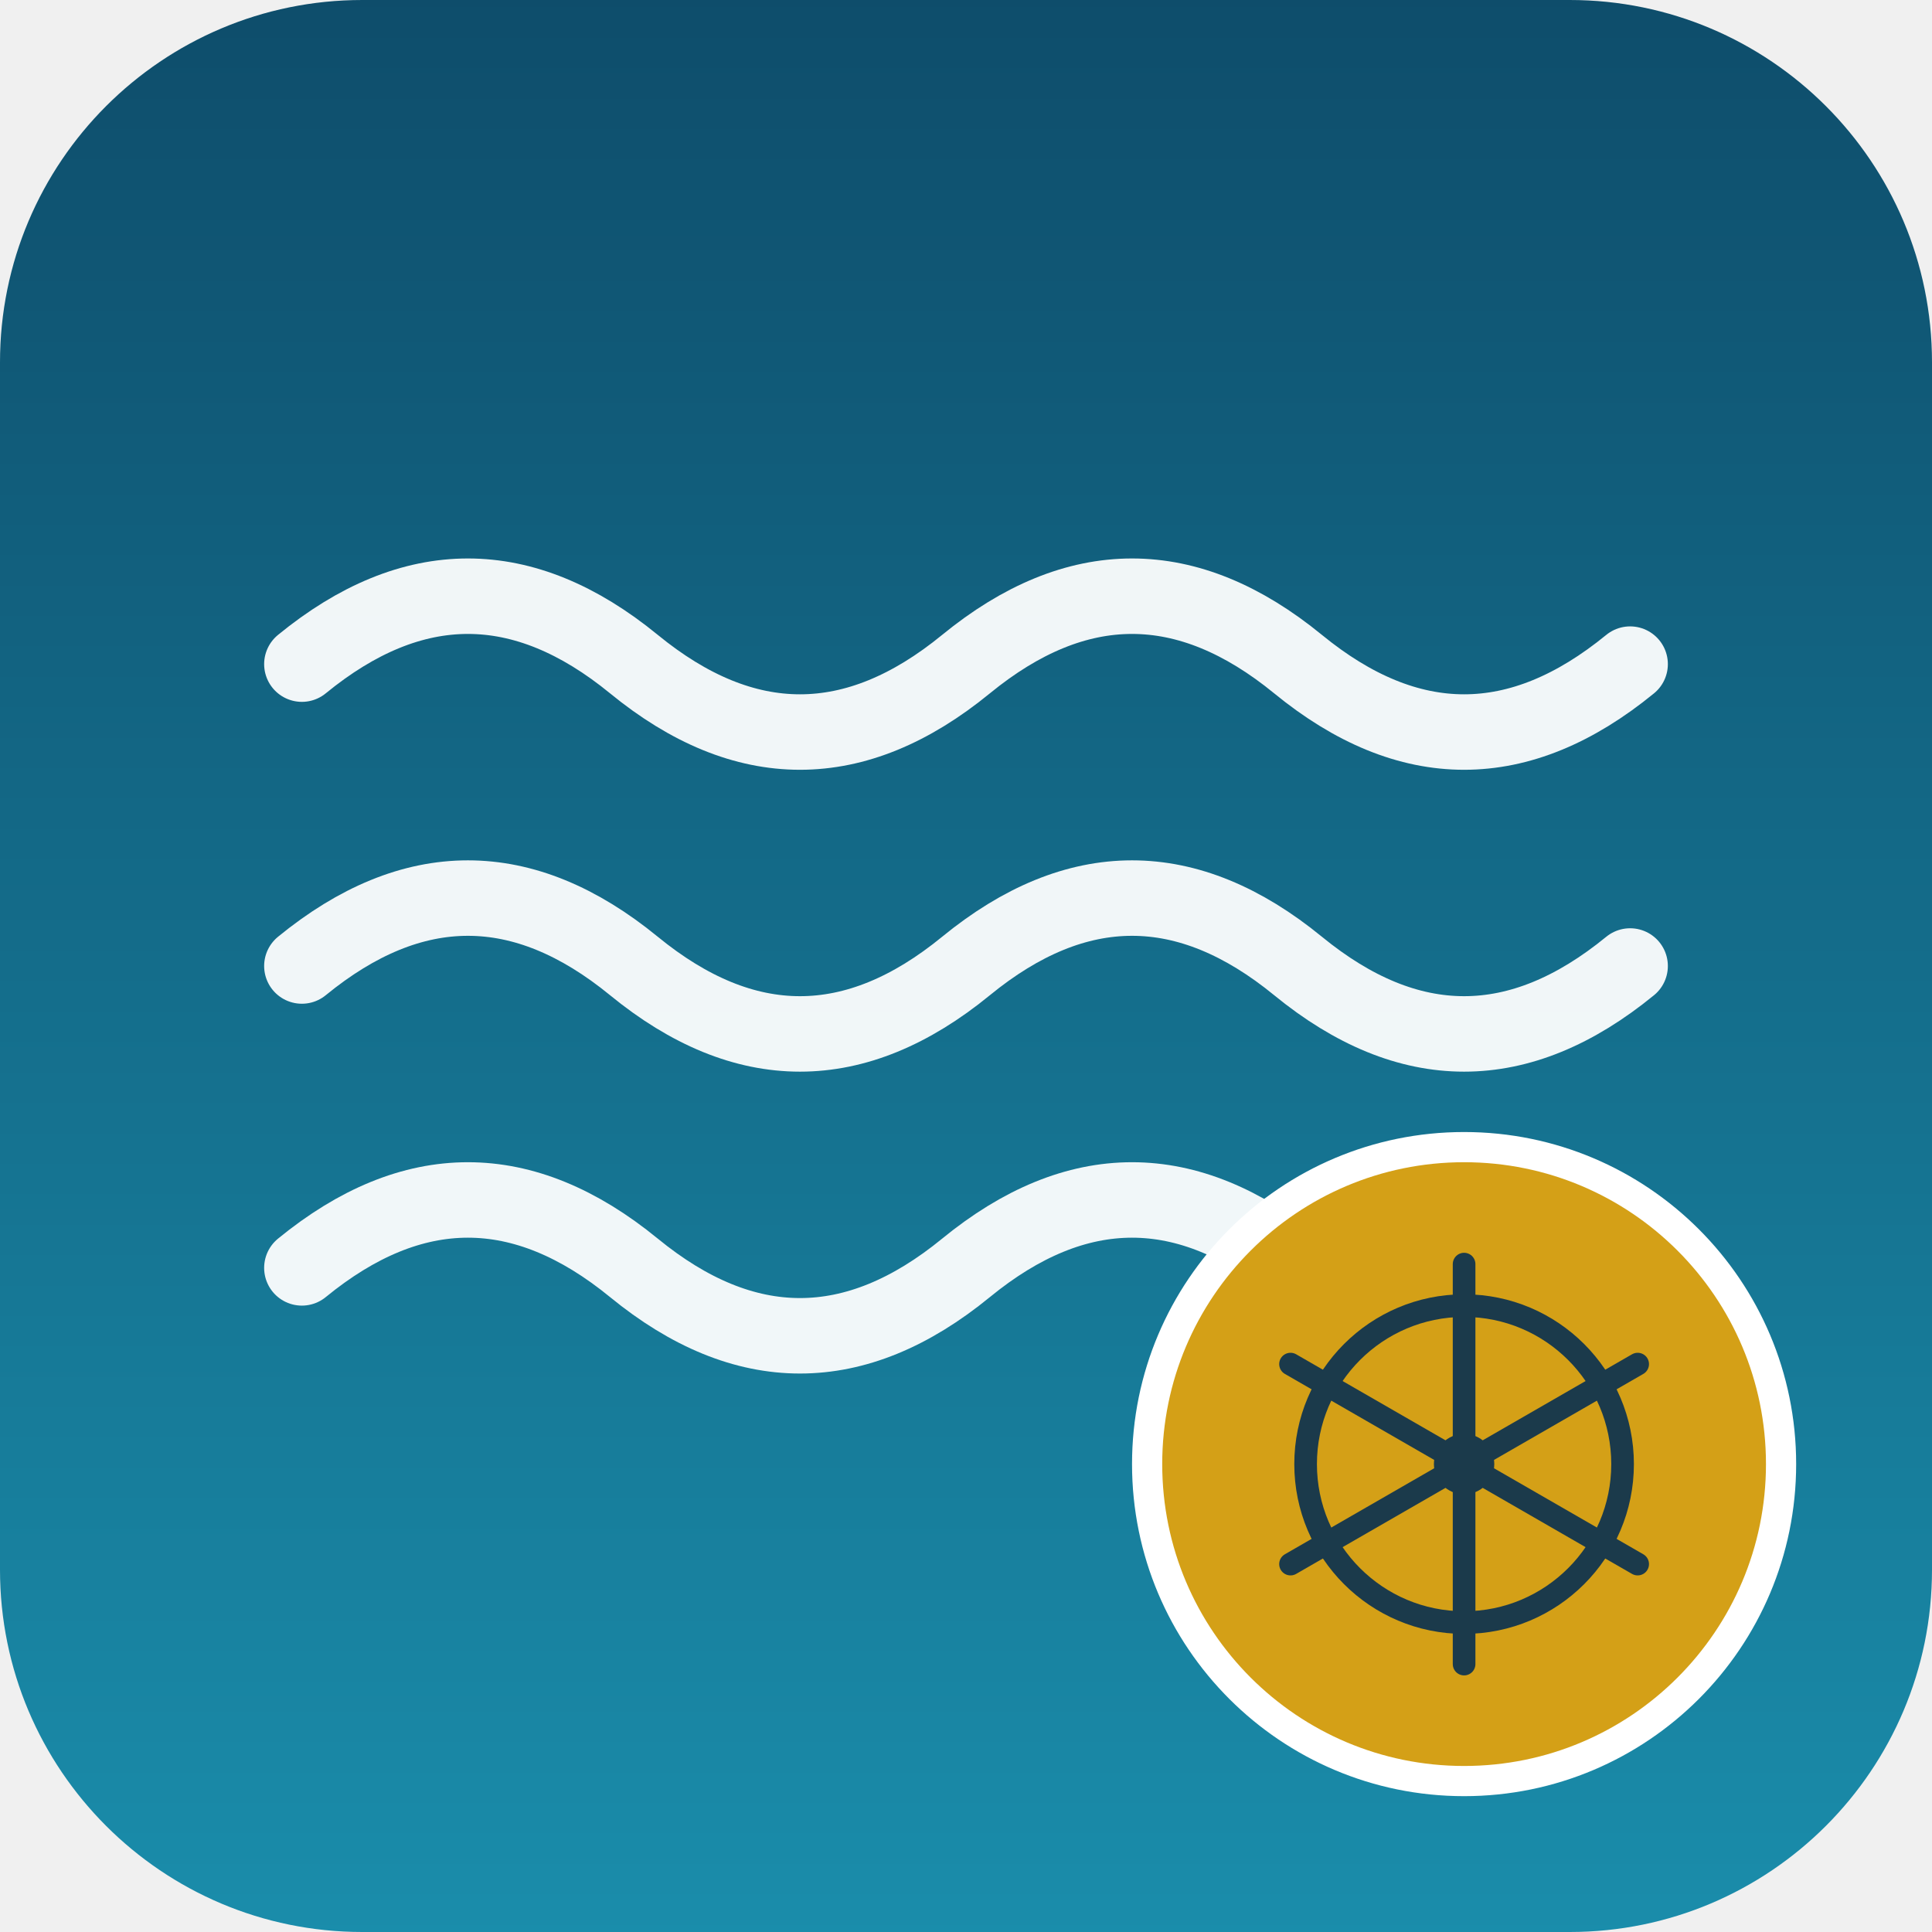
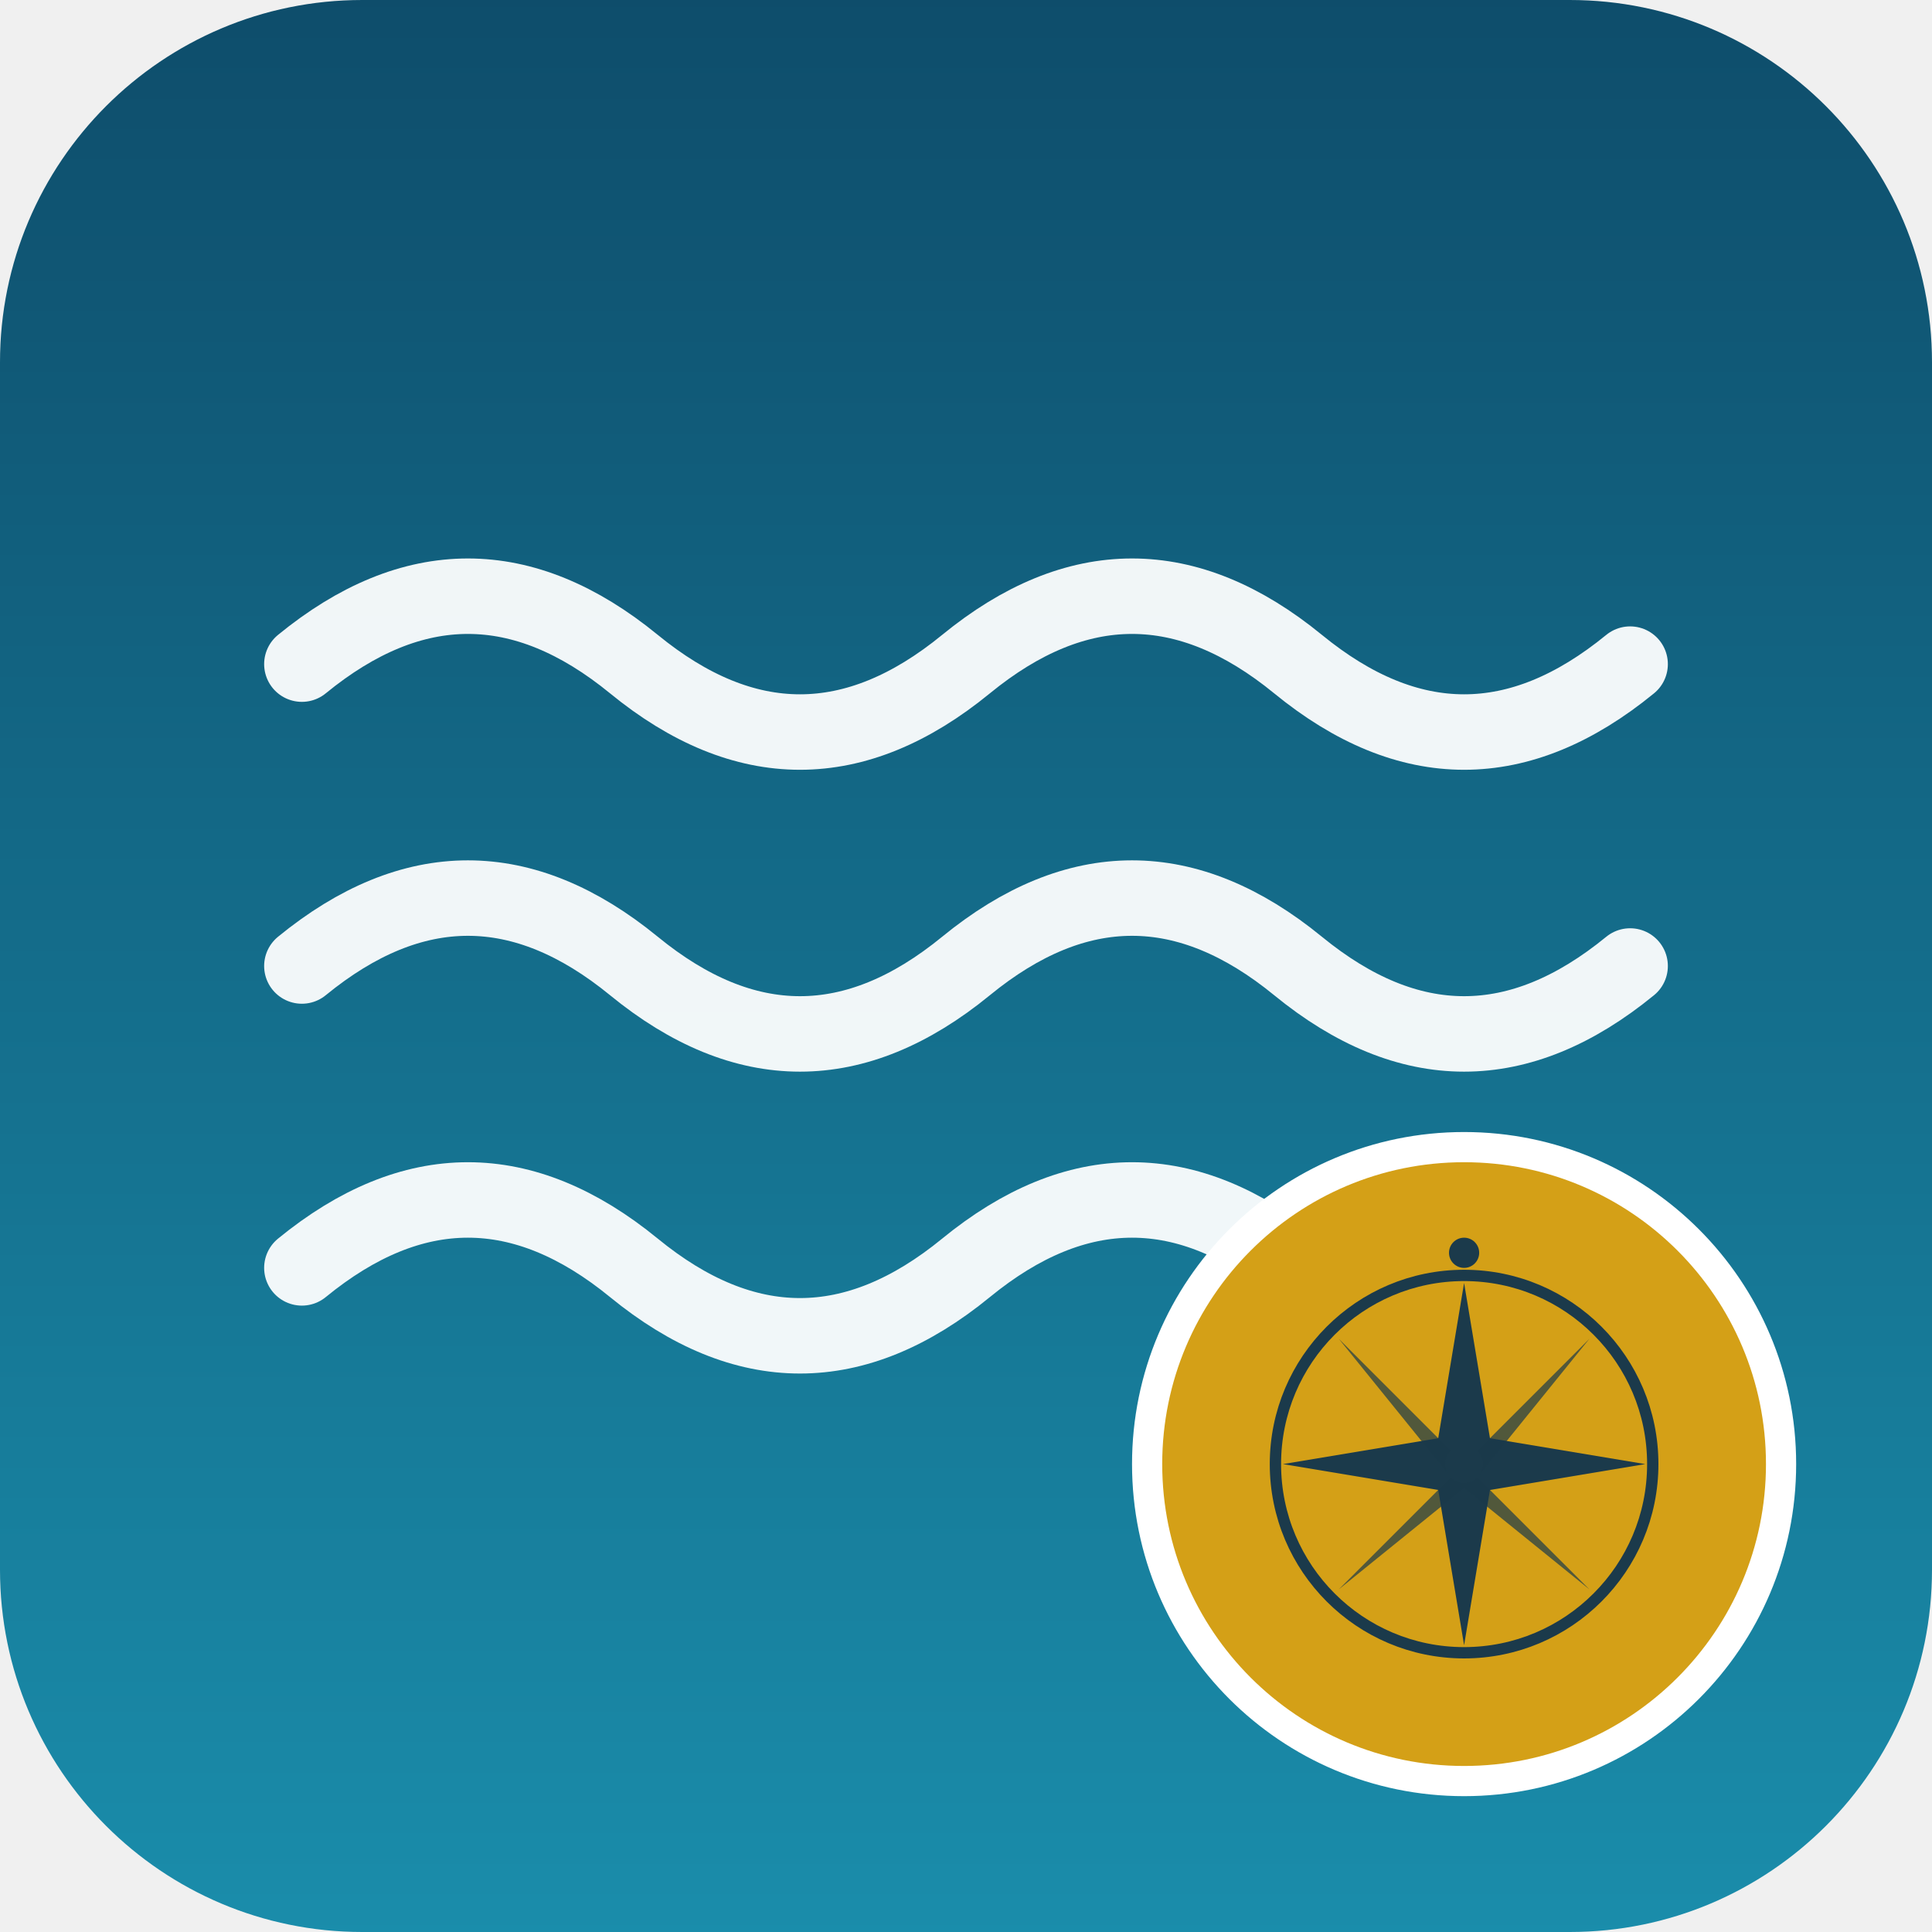
- <svg xmlns="http://www.w3.org/2000/svg" viewBox="0 0 512 512" width="512" height="512" role="img" aria-label="OpenHelm app icon">
+ <svg xmlns="http://www.w3.org/2000/svg" viewBox="0 0 512 512" width="512" height="512" role="img" aria-label="Open Binnacle app icon">
  <defs>
    <linearGradient id="bg" x1="0" y1="0" x2="0" y2="1">
      <stop offset="0" stop-color="#0E4D6B" />
      <stop offset="1" stop-color="#1A8DAB" />
    </linearGradient>
  </defs>
  <rect width="512" height="512" rx="96" ry="96" fill="url(#bg)" />
  <g fill="none" stroke="#FFFFFF" stroke-width="20" stroke-linecap="round" stroke-linejoin="round" opacity="0.94">
    <path d="M 80,176 q 44,-36 88,0 t 88,0 t 88,0 t 88,0" />
    <path d="M 80,256 q 44,-36 88,0 t 88,0 t 88,0 t 88,0" />
    <path d="M 80,336 q 44,-36 88,0 t 88,0 t 88,0 t 88,0" />
  </g>
  <circle cx="388" cy="388" r="84" fill="#D4A017" stroke="#FFFFFF" stroke-width="8" />
-   <g stroke="#1B3A4B" stroke-width="6" stroke-linecap="round" fill="none">
-     <circle cx="388" cy="388" r="42" />
-     <line x1="388" y1="335" x2="388" y2="441" />
-     <line x1="342" y1="361.5" x2="434" y2="414.5" />
-     <line x1="342" y1="414.5" x2="434" y2="361.5" />
+   <g fill="#1B3A4B" stroke="none">
+     <polygon points="388,340 380,388 396,388" />
+     <polygon points="436,388 388,380 388,396" />
+     <polygon points="388,436 380,388 396,388" />
+     <polygon points="340,388 388,380 388,396" />
  </g>
-   <circle cx="388" cy="388" r="8" fill="#1B3A4B" />
+   <g fill="#1B3A4B" fill-opacity="0.7" stroke="none">
+     <polygon points="421.2,354.8 384.5,391.5 391.5,391.5" />
+     <polygon points="421.2,421.2 384.5,384.5 384.5,391.5" />
+     <polygon points="354.8,421.2 391.5,384.5 391.5,391.5" />
+     <polygon points="354.8,354.8 391.5,391.5 384.5,391.5" />
+   </g>
+   <circle cx="388" cy="388" r="50" fill="none" stroke="#1B3A4B" stroke-width="3" />
+   <circle cx="388" cy="388" r="5" fill="#1B3A4B" />
+   <circle cx="388" cy="332" r="4" fill="#1B3A4B" />
</svg>
